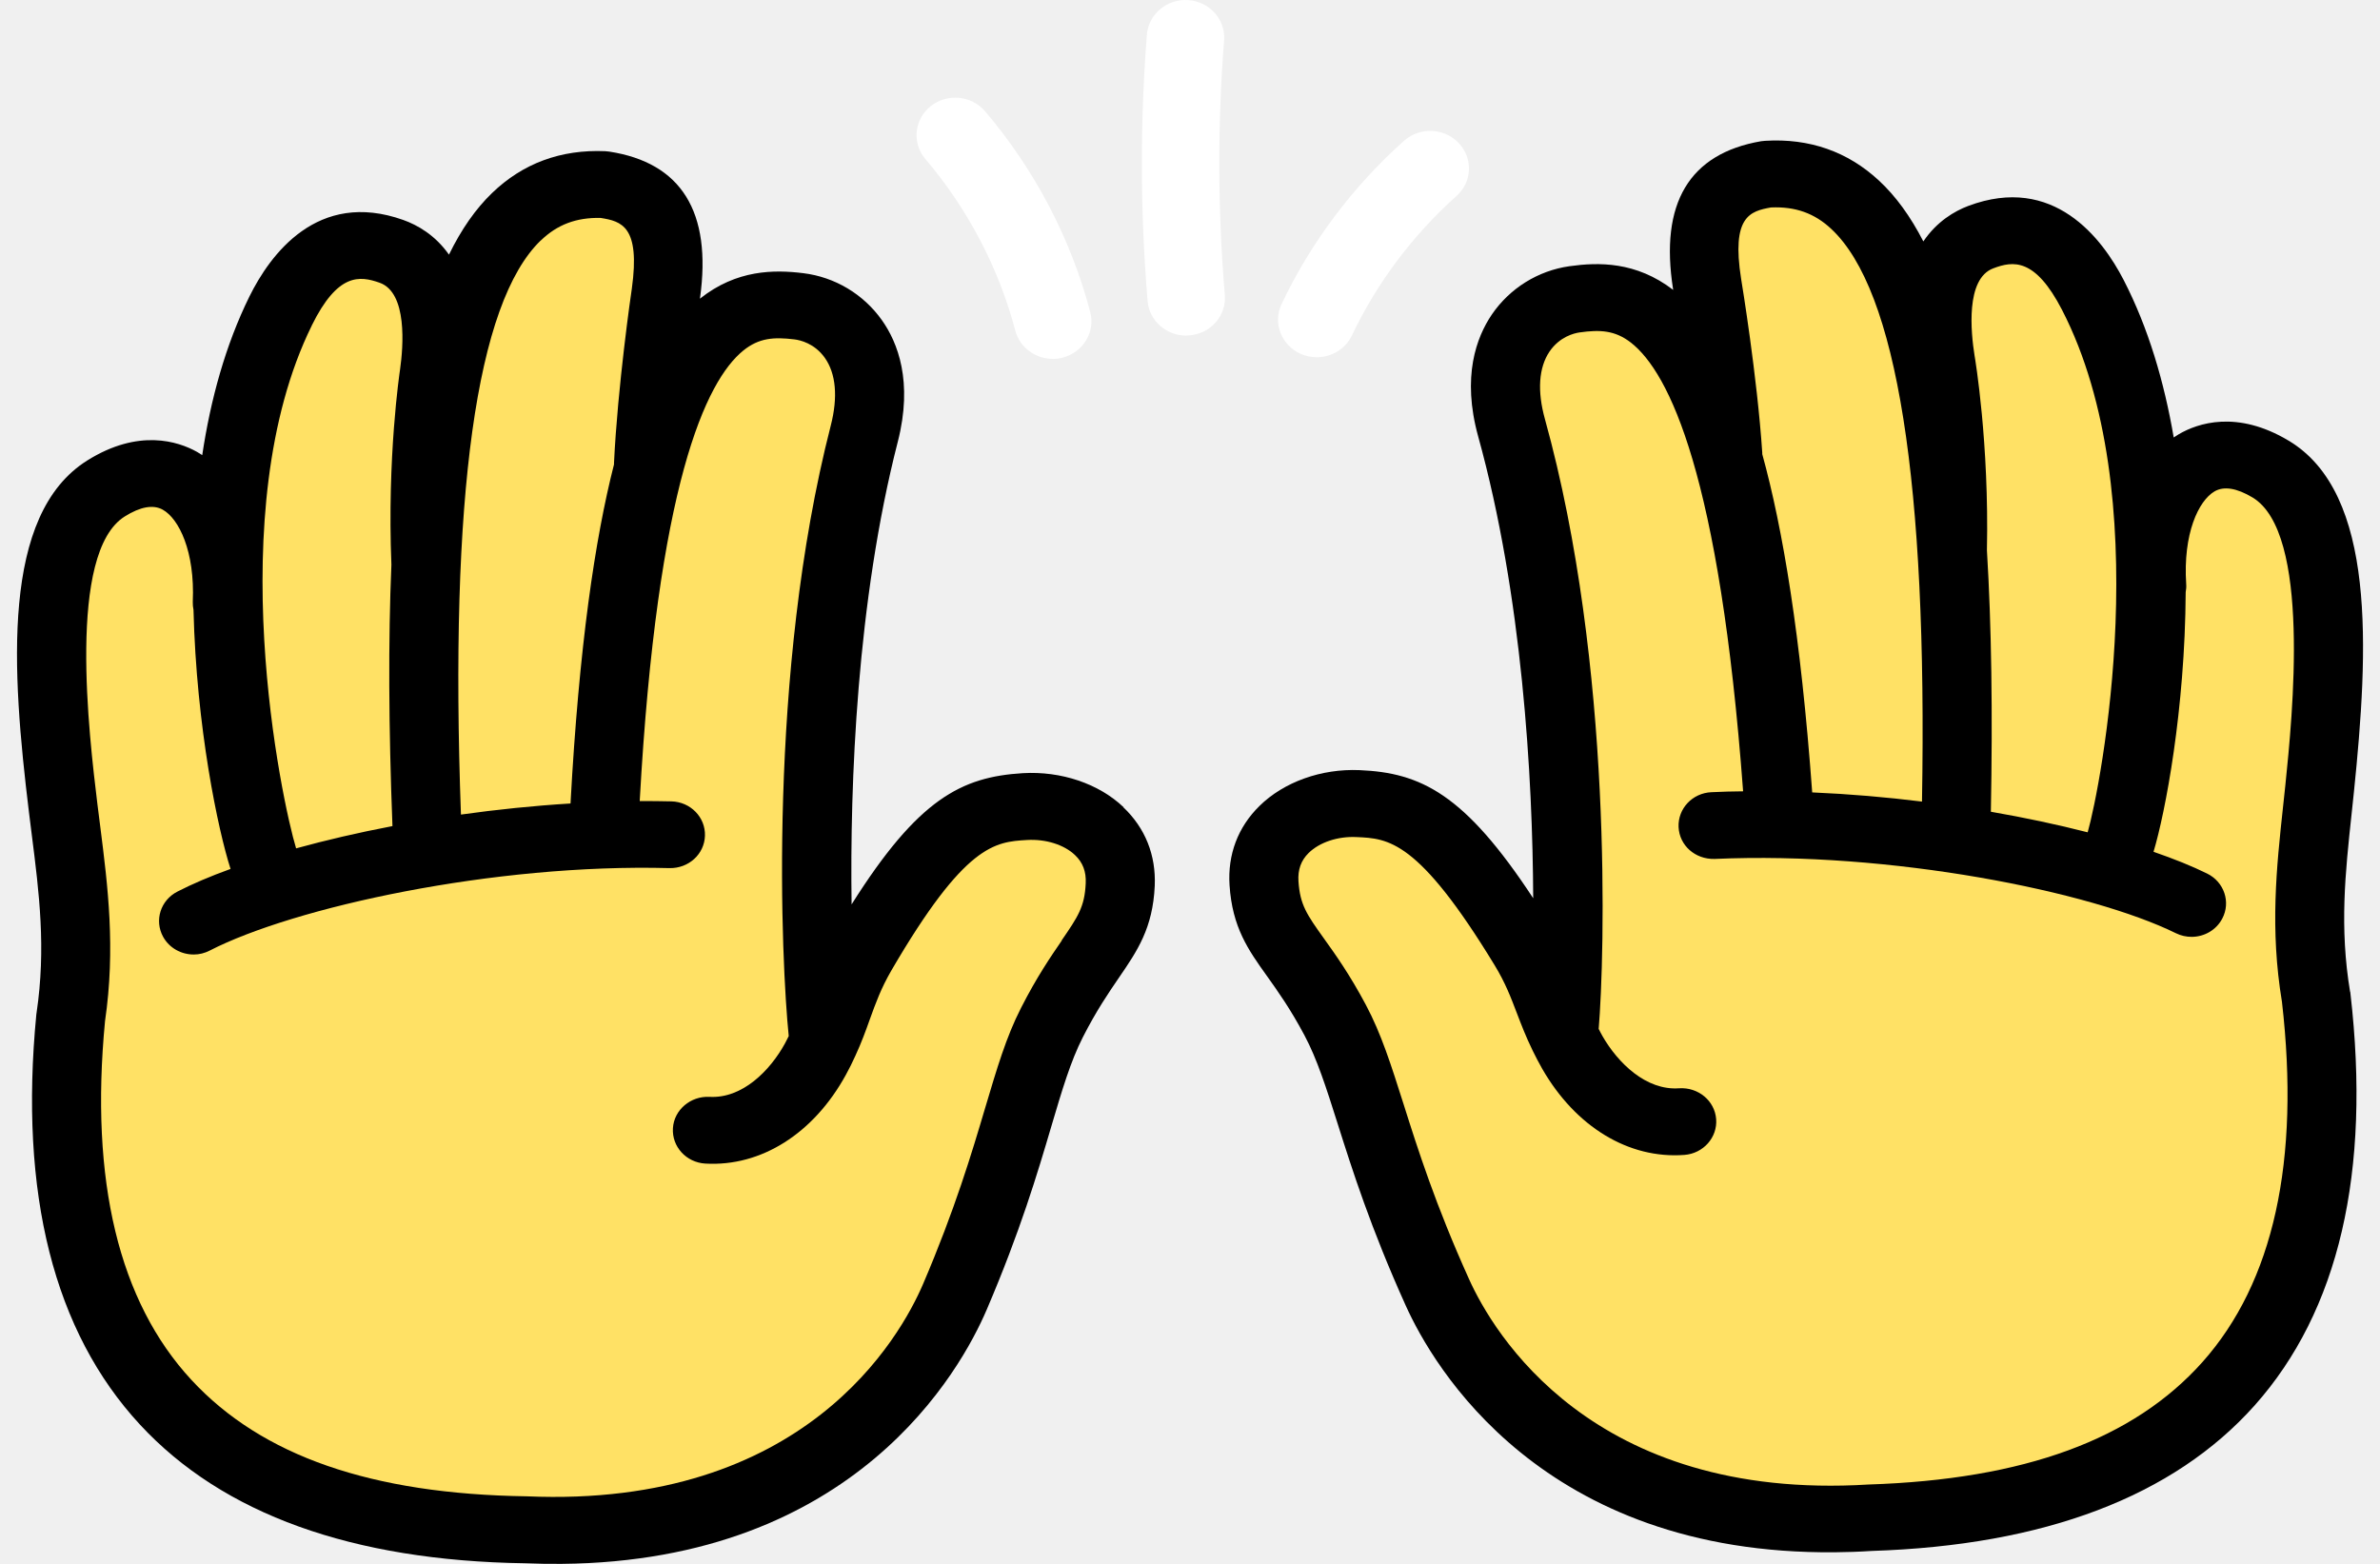
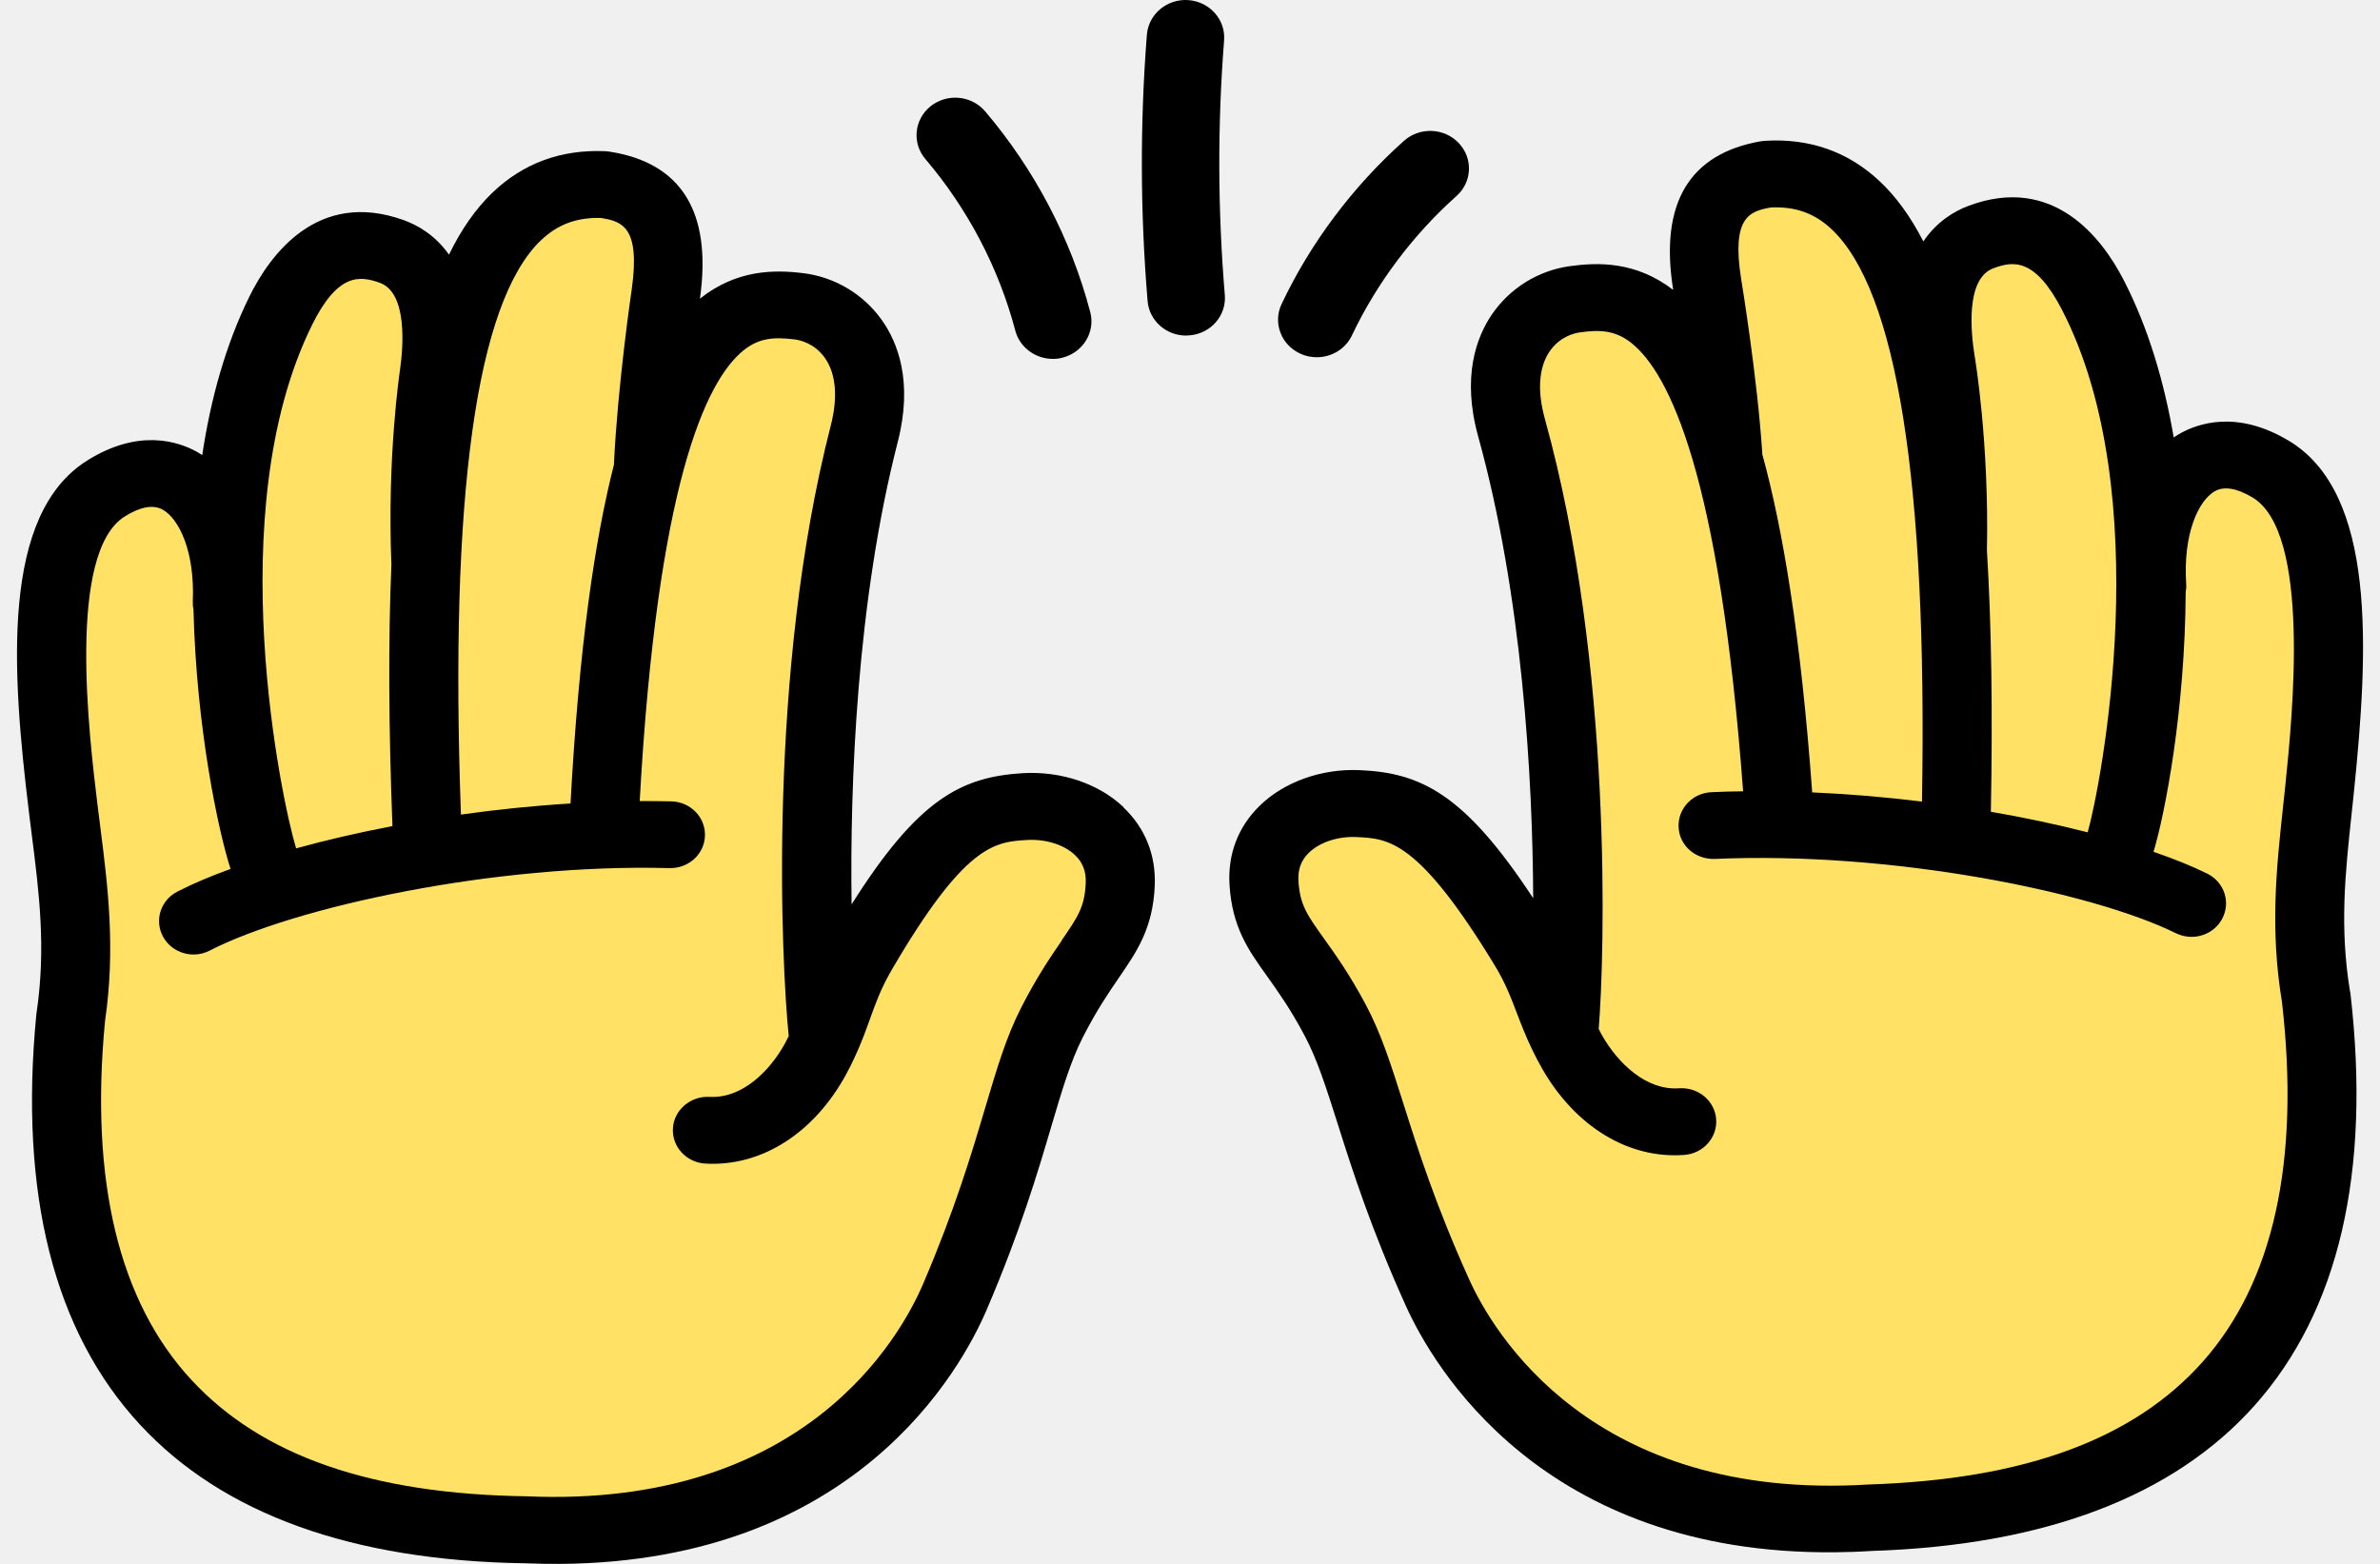
<svg xmlns="http://www.w3.org/2000/svg" width="70" height="46" viewBox="0 0 70 46" fill="none">
  <g clip-path="url(#clip0_8467_33285)">
    <g clip-path="url(#clip1_8467_33285)">
      <path d="M66.781 13.797C64.578 12.477 63.105 14.499 63.286 17.245L63.268 17.266C63.274 14.399 62.876 11.232 61.554 8.67C61.085 7.763 60.137 6.271 58.26 6.974C57.437 7.283 56.69 8.211 57.076 10.606C57.076 10.606 57.504 13.121 57.425 16.282V16.326C56.889 7.609 54.869 4.949 51.98 5.121C51.056 5.281 49.791 5.67 50.217 8.35C50.217 8.35 50.679 11.146 50.829 13.373L50.838 13.486H50.829C49.47 8.679 47.64 8.614 46.315 8.801C45.112 8.97 43.799 10.185 44.463 12.581C46.547 20.098 46.14 29.15 45.984 30.446C45.559 29.559 45.427 28.856 44.836 27.884C42.461 23.979 41.332 23.691 39.945 23.632C38.568 23.573 37.081 24.4 37.178 25.974C37.279 27.549 38.103 27.81 39.272 30.004C40.184 31.712 40.444 33.95 42.281 38.018C43.802 41.387 47.778 45.081 55.019 44.642C60.886 44.453 69.649 42.454 68.125 29.331C67.745 27.051 68.03 25.141 68.229 23.184C68.538 20.148 68.991 15.116 66.784 13.794L66.781 13.797Z" fill="#FFE165" />
      <path d="M30.145 23.724C28.759 23.81 27.638 24.115 25.337 28.062C24.764 29.043 24.648 29.749 24.238 30.642C24.057 29.349 23.479 20.305 25.419 12.753C26.038 10.349 24.703 9.157 23.497 9.008C22.169 8.845 20.336 8.943 19.069 13.797H19.053L19.072 13.658C19.179 11.428 19.589 8.626 19.589 8.626C19.959 5.937 18.692 5.572 17.765 5.427C14.882 5.308 12.916 7.98 12.537 16.62H12.531C12.399 13.492 12.776 11.001 12.776 11.001C13.116 8.596 12.35 7.683 11.521 7.389C9.632 6.719 8.711 8.229 8.261 9.145C6.988 11.73 6.648 14.903 6.709 17.77L6.691 17.749C6.817 15.001 5.308 13.005 3.128 14.363C0.949 15.724 1.497 20.747 1.864 23.777C2.103 25.731 2.421 27.635 2.085 29.921C0.812 43.068 9.611 44.909 15.481 44.995C22.729 45.307 26.634 41.538 28.091 38.143C29.848 34.045 30.069 31.801 30.947 30.078C32.073 27.863 32.894 27.587 32.964 26.013C33.034 24.439 31.532 23.638 30.154 23.721L30.145 23.724Z" fill="#FFE165" />
      <path d="M33.047 23.744C32.313 23.047 31.208 22.677 30.085 22.742C28.285 22.852 27.009 23.489 25.047 26.602C24.995 23.041 25.2 17.695 26.406 12.993C26.859 11.226 26.403 10.072 25.938 9.417C25.396 8.652 24.554 8.148 23.624 8.035C22.776 7.931 21.668 7.925 20.587 8.785C20.587 8.773 20.59 8.759 20.59 8.759C20.939 6.232 20.04 4.785 17.919 4.459L17.802 4.447C16.495 4.391 15.375 4.806 14.472 5.678C13.989 6.143 13.569 6.745 13.205 7.49C12.798 6.911 12.275 6.618 11.861 6.47C9.336 5.571 7.941 7.496 7.335 8.723C6.631 10.152 6.193 11.753 5.948 13.387C5.896 13.354 5.847 13.322 5.795 13.292C5.238 12.981 4.078 12.601 2.572 13.541C0.02 15.136 0.344 19.721 0.852 23.895C0.88 24.118 0.907 24.337 0.935 24.559C1.152 26.27 1.357 27.886 1.076 29.787L1.069 29.834C0.558 35.109 1.584 39.168 4.118 41.905C6.554 44.538 10.371 45.908 15.43 45.982C15.8 45.997 16.162 46.003 16.514 46C25.157 45.923 28.258 40.304 29.02 38.525C30.005 36.224 30.516 34.507 30.923 33.126C31.239 32.058 31.489 31.216 31.845 30.516C32.249 29.722 32.604 29.206 32.916 28.749C33.448 27.972 33.907 27.302 33.963 26.057C34.002 25.155 33.684 24.355 33.038 23.744H33.047ZM15.908 7.072C16.394 6.603 16.954 6.395 17.664 6.41C18.28 6.508 18.837 6.653 18.583 8.492C18.564 8.607 18.166 11.368 18.059 13.615C18.059 13.63 18.059 13.645 18.059 13.66C17.499 15.854 17.031 19.015 16.78 23.634C15.693 23.7 14.61 23.812 13.557 23.96C13.217 14.588 14.004 8.904 15.905 7.072H15.908ZM9.171 9.571C9.933 8.029 10.573 8.106 11.167 8.317C11.99 8.61 11.861 10.203 11.767 10.864C11.751 10.971 11.384 13.452 11.512 16.61C11.418 18.825 11.43 21.378 11.543 24.299C10.536 24.491 9.581 24.714 8.709 24.954C8.296 23.608 6.468 15.056 9.171 9.574V9.571ZM31.232 27.661C30.902 28.141 30.492 28.74 30.03 29.648C29.592 30.504 29.323 31.424 28.977 32.583C28.582 33.914 28.089 35.572 27.149 37.769C26.482 39.322 23.679 44.369 15.491 44.013C10.928 43.948 7.702 42.827 5.63 40.589C3.493 38.282 2.64 34.73 3.089 30.036C3.402 27.889 3.172 26.072 2.949 24.316C2.921 24.097 2.894 23.881 2.866 23.661C2.621 21.636 1.966 16.254 3.671 15.19C4.13 14.902 4.507 14.837 4.785 14.991C5.26 15.255 5.737 16.216 5.67 17.704C5.667 17.784 5.676 17.861 5.691 17.939C5.777 21.408 6.416 24.426 6.781 25.559C6.184 25.775 5.657 26 5.217 26.226C4.721 26.481 4.534 27.074 4.797 27.554C4.981 27.889 5.336 28.079 5.703 28.076C5.859 28.076 6.019 28.038 6.169 27.96C8.645 26.688 14.518 25.396 19.694 25.535C20.257 25.544 20.719 25.123 20.734 24.58C20.75 24.038 20.309 23.587 19.749 23.572C19.44 23.563 19.127 23.563 18.815 23.563C19.332 14.247 20.756 11.208 21.864 10.309C22.323 9.939 22.761 9.909 23.366 9.983C23.535 10.004 23.957 10.099 24.26 10.526C24.588 10.991 24.649 11.679 24.435 12.515C22.561 19.812 22.984 28.393 23.198 30.475C23.161 30.546 23.128 30.617 23.088 30.691C22.65 31.489 21.836 32.319 20.866 32.263C20.312 32.236 19.825 32.645 19.792 33.185C19.758 33.727 20.183 34.193 20.744 34.226C22.384 34.321 23.93 33.345 24.878 31.616C24.98 31.433 25.065 31.258 25.142 31.088C25.148 31.077 25.154 31.062 25.16 31.05C25.338 30.665 25.466 30.312 25.579 29.994C25.757 29.502 25.91 29.075 26.216 28.547C28.389 24.817 29.27 24.764 30.204 24.708C30.752 24.675 31.297 24.844 31.618 25.152C31.848 25.369 31.949 25.639 31.933 25.977C31.903 26.674 31.704 26.964 31.223 27.664L31.232 27.661Z" fill="black" />
      <path d="M69.121 29.176C68.805 27.281 68.98 25.662 69.164 23.948C69.188 23.726 69.213 23.507 69.234 23.284C69.662 19.104 69.901 14.511 67.315 12.963C65.791 12.05 64.637 12.45 64.086 12.77C64.034 12.8 63.985 12.835 63.933 12.868C63.654 11.24 63.189 9.648 62.458 8.231C61.83 7.015 60.401 5.114 57.891 6.057C57.481 6.212 56.967 6.514 56.569 7.101C56.189 6.363 55.758 5.77 55.265 5.313C54.347 4.459 53.217 4.062 51.914 4.142L51.797 4.154C49.682 4.518 48.81 5.98 49.208 8.506C49.208 8.506 49.208 8.518 49.211 8.527C48.115 7.685 47.007 7.712 46.163 7.83C45.235 7.961 44.403 8.48 43.876 9.254C43.426 9.918 42.989 11.077 43.475 12.835C44.773 17.517 45.079 22.86 45.094 26.421C43.074 23.344 41.786 22.73 39.986 22.653C38.866 22.605 37.761 23 37.042 23.708C36.408 24.331 36.105 25.137 36.163 26.036C36.243 27.278 36.714 27.942 37.262 28.707C37.583 29.158 37.948 29.668 38.367 30.454C38.737 31.148 39.004 31.984 39.34 33.045C39.775 34.418 40.317 36.126 41.348 38.409C42.144 40.173 45.352 45.739 53.97 45.659C54.319 45.656 54.68 45.644 55.048 45.62C60.135 45.457 63.924 44.016 66.311 41.342C68.79 38.56 69.739 34.483 69.13 29.218L69.124 29.17L69.121 29.176ZM58.075 10.457C57.968 9.787 57.805 8.198 58.626 7.893C59.213 7.67 59.856 7.584 60.646 9.111C63.452 14.546 61.79 23.13 61.402 24.482C60.523 24.257 59.565 24.052 58.555 23.877C58.61 20.957 58.574 18.401 58.439 16.189C58.506 13.031 58.093 10.555 58.075 10.457ZM52.091 6.102C52.804 6.072 53.367 6.271 53.86 6.733C55.794 8.533 56.691 14.199 56.529 23.578C55.473 23.447 54.39 23.355 53.3 23.308C52.963 18.692 52.434 15.543 51.831 13.357C51.831 13.342 51.831 13.328 51.831 13.313C51.681 11.065 51.228 8.314 51.21 8.207C50.919 6.366 51.473 6.212 52.088 6.102H52.091ZM67.116 29.466C67.655 34.151 66.868 37.718 64.778 40.064C62.748 42.338 59.544 43.518 54.953 43.666C46.811 44.164 43.904 39.171 43.209 37.629C42.223 35.447 41.7 33.801 41.281 32.476C40.913 31.32 40.626 30.409 40.173 29.558C39.695 28.66 39.273 28.07 38.933 27.596C38.44 26.905 38.235 26.617 38.19 25.92C38.168 25.582 38.266 25.309 38.489 25.09C38.808 24.776 39.346 24.595 39.897 24.622C40.831 24.663 41.712 24.699 43.959 28.39C44.277 28.912 44.436 29.336 44.623 29.825C44.745 30.143 44.88 30.495 45.067 30.878C45.073 30.89 45.076 30.902 45.082 30.91C45.165 31.079 45.254 31.252 45.358 31.435C46.34 33.146 47.904 34.095 49.541 33.971C50.099 33.929 50.518 33.455 50.475 32.915C50.432 32.375 49.946 31.975 49.385 32.011C48.415 32.082 47.586 31.266 47.133 30.478C47.09 30.404 47.056 30.335 47.02 30.264C47.194 28.183 47.454 19.593 45.44 12.331C45.208 11.498 45.257 10.81 45.575 10.339C45.872 9.906 46.291 9.802 46.459 9.778C47.062 9.693 47.503 9.716 47.968 10.078C49.095 10.959 50.576 13.971 51.268 23.276C50.956 23.278 50.643 23.287 50.337 23.302C49.777 23.326 49.346 23.785 49.37 24.328C49.395 24.871 49.86 25.28 50.429 25.265C55.599 25.034 61.5 26.22 63.997 27.45C64.147 27.524 64.306 27.557 64.465 27.557C64.833 27.554 65.185 27.358 65.362 27.017C65.616 26.534 65.417 25.941 64.915 25.695C64.472 25.476 63.939 25.262 63.339 25.055C63.682 23.916 64.266 20.886 64.285 17.416C64.3 17.339 64.306 17.262 64.3 17.182C64.202 15.697 64.664 14.727 65.133 14.454C65.408 14.294 65.785 14.354 66.25 14.632C67.976 15.667 67.425 21.058 67.217 23.089C67.195 23.308 67.171 23.524 67.147 23.744C66.957 25.505 66.761 27.323 67.116 29.466Z" fill="black" />
-       <path d="M38.738 10.508C38.576 10.508 38.411 10.479 38.255 10.408C37.682 10.153 37.431 9.497 37.694 8.943C38.545 7.143 39.791 5.483 41.294 4.142C41.756 3.73 42.478 3.757 42.904 4.208C43.329 4.655 43.302 5.355 42.836 5.767C41.554 6.912 40.492 8.329 39.763 9.865C39.574 10.265 39.167 10.505 38.738 10.508Z" fill="white" />
-       <path d="M34.898 9.871C34.307 9.877 33.802 9.438 33.753 8.857C33.536 6.256 33.527 3.62 33.732 1.02C33.781 0.412 34.329 -0.041 34.953 0.003C35.581 0.05 36.049 0.578 36.003 1.186C35.807 3.671 35.816 6.191 36.024 8.676C36.076 9.284 35.608 9.817 34.981 9.865C34.953 9.865 34.925 9.868 34.898 9.868V9.871Z" fill="white" />
-       <path d="M30.976 10.556C30.465 10.562 29.994 10.227 29.862 9.726C29.378 7.887 28.463 6.141 27.218 4.679C26.817 4.208 26.887 3.514 27.37 3.125C27.857 2.737 28.573 2.805 28.974 3.274C30.431 4.987 31.502 7.03 32.066 9.18C32.222 9.77 31.851 10.372 31.242 10.523C31.151 10.547 31.062 10.556 30.97 10.559L30.976 10.556Z" fill="white" />
+       <path d="M38.738 10.508C38.576 10.508 38.411 10.479 38.255 10.408C37.682 10.153 37.431 9.497 37.694 8.943C38.545 7.143 39.791 5.483 41.294 4.142C41.756 3.73 42.478 3.757 42.904 4.208C43.329 4.655 43.302 5.355 42.836 5.767C41.554 6.912 40.492 8.329 39.763 9.865C39.574 10.265 39.167 10.505 38.738 10.508Z" fill="black" />
+       <path d="M34.898 9.871C34.307 9.877 33.802 9.438 33.753 8.857C33.536 6.256 33.527 3.62 33.732 1.02C33.781 0.412 34.329 -0.041 34.953 0.003C35.581 0.05 36.049 0.578 36.003 1.186C35.807 3.671 35.816 6.191 36.024 8.676C36.076 9.284 35.608 9.817 34.981 9.865C34.953 9.865 34.925 9.868 34.898 9.868V9.871Z" fill="black" />
+       <path d="M30.976 10.556C30.465 10.562 29.994 10.227 29.862 9.726C29.378 7.887 28.463 6.141 27.218 4.679C26.817 4.208 26.887 3.514 27.37 3.125C27.857 2.737 28.573 2.805 28.974 3.274C30.431 4.987 31.502 7.03 32.066 9.18C32.222 9.77 31.851 10.372 31.242 10.523C31.151 10.547 31.062 10.556 30.97 10.559L30.976 10.556Z" fill="black" />
    </g>
  </g>
  <defs>
    <clipPath id="clip0_8467_33285">
      <rect width="69" height="46" fill="white" transform="translate(0.5)" />
    </clipPath>
    <clipPath id="clip1_8467_33285">
      <rect width="69" height="46" fill="white" transform="translate(0.5)" />
    </clipPath>
  </defs>
</svg>
